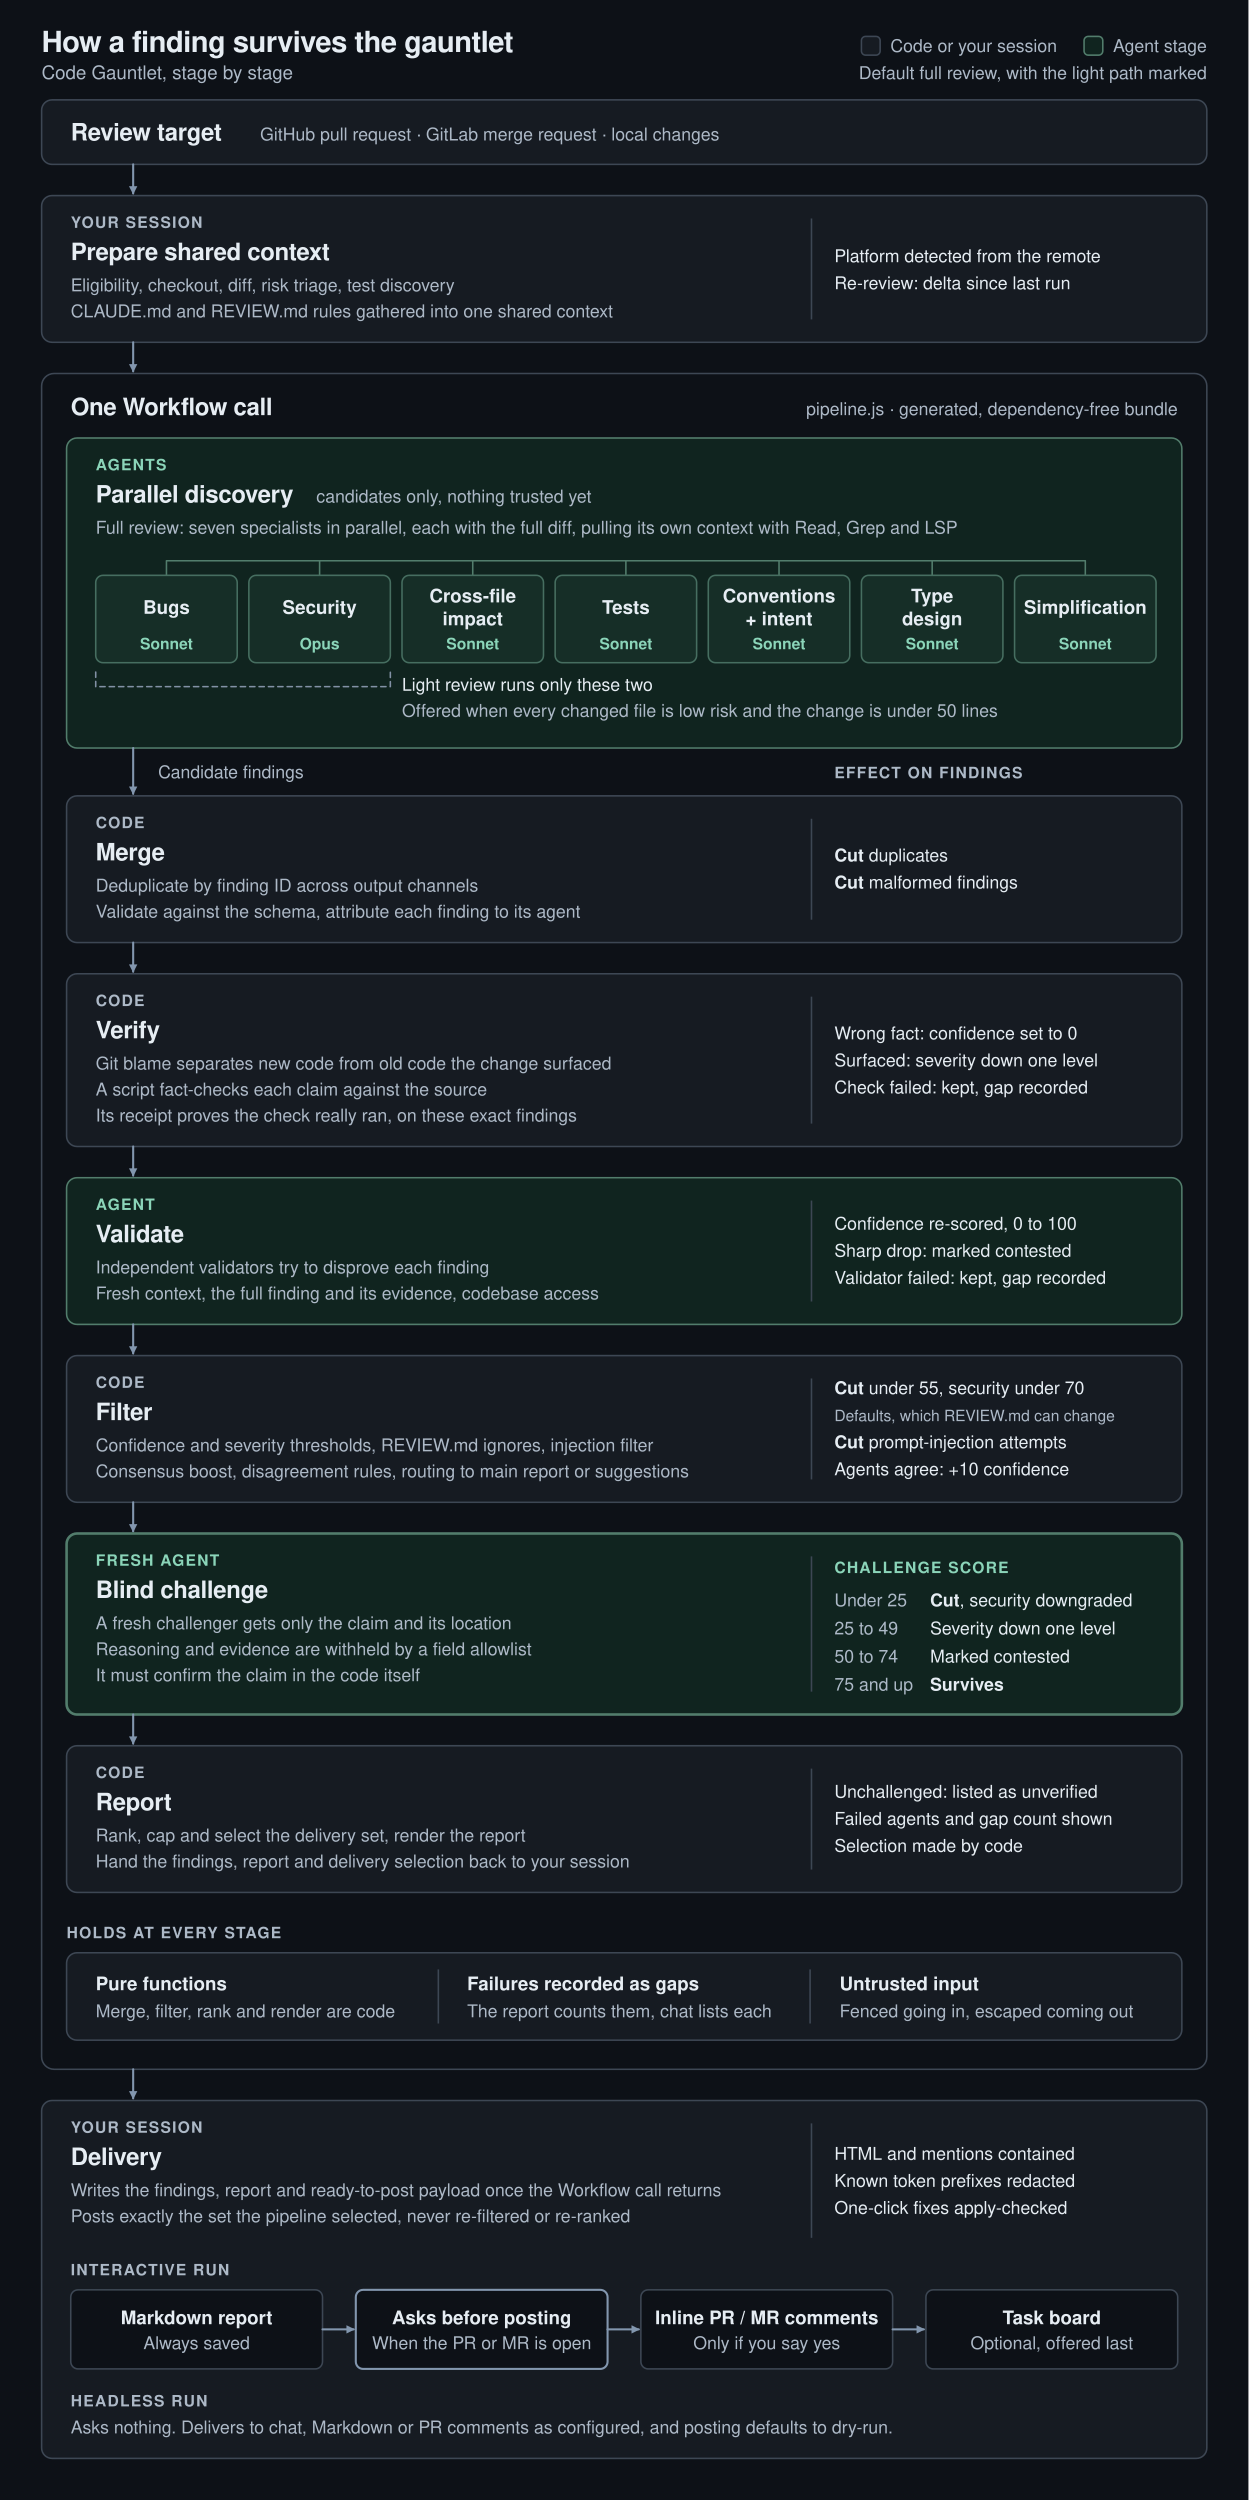
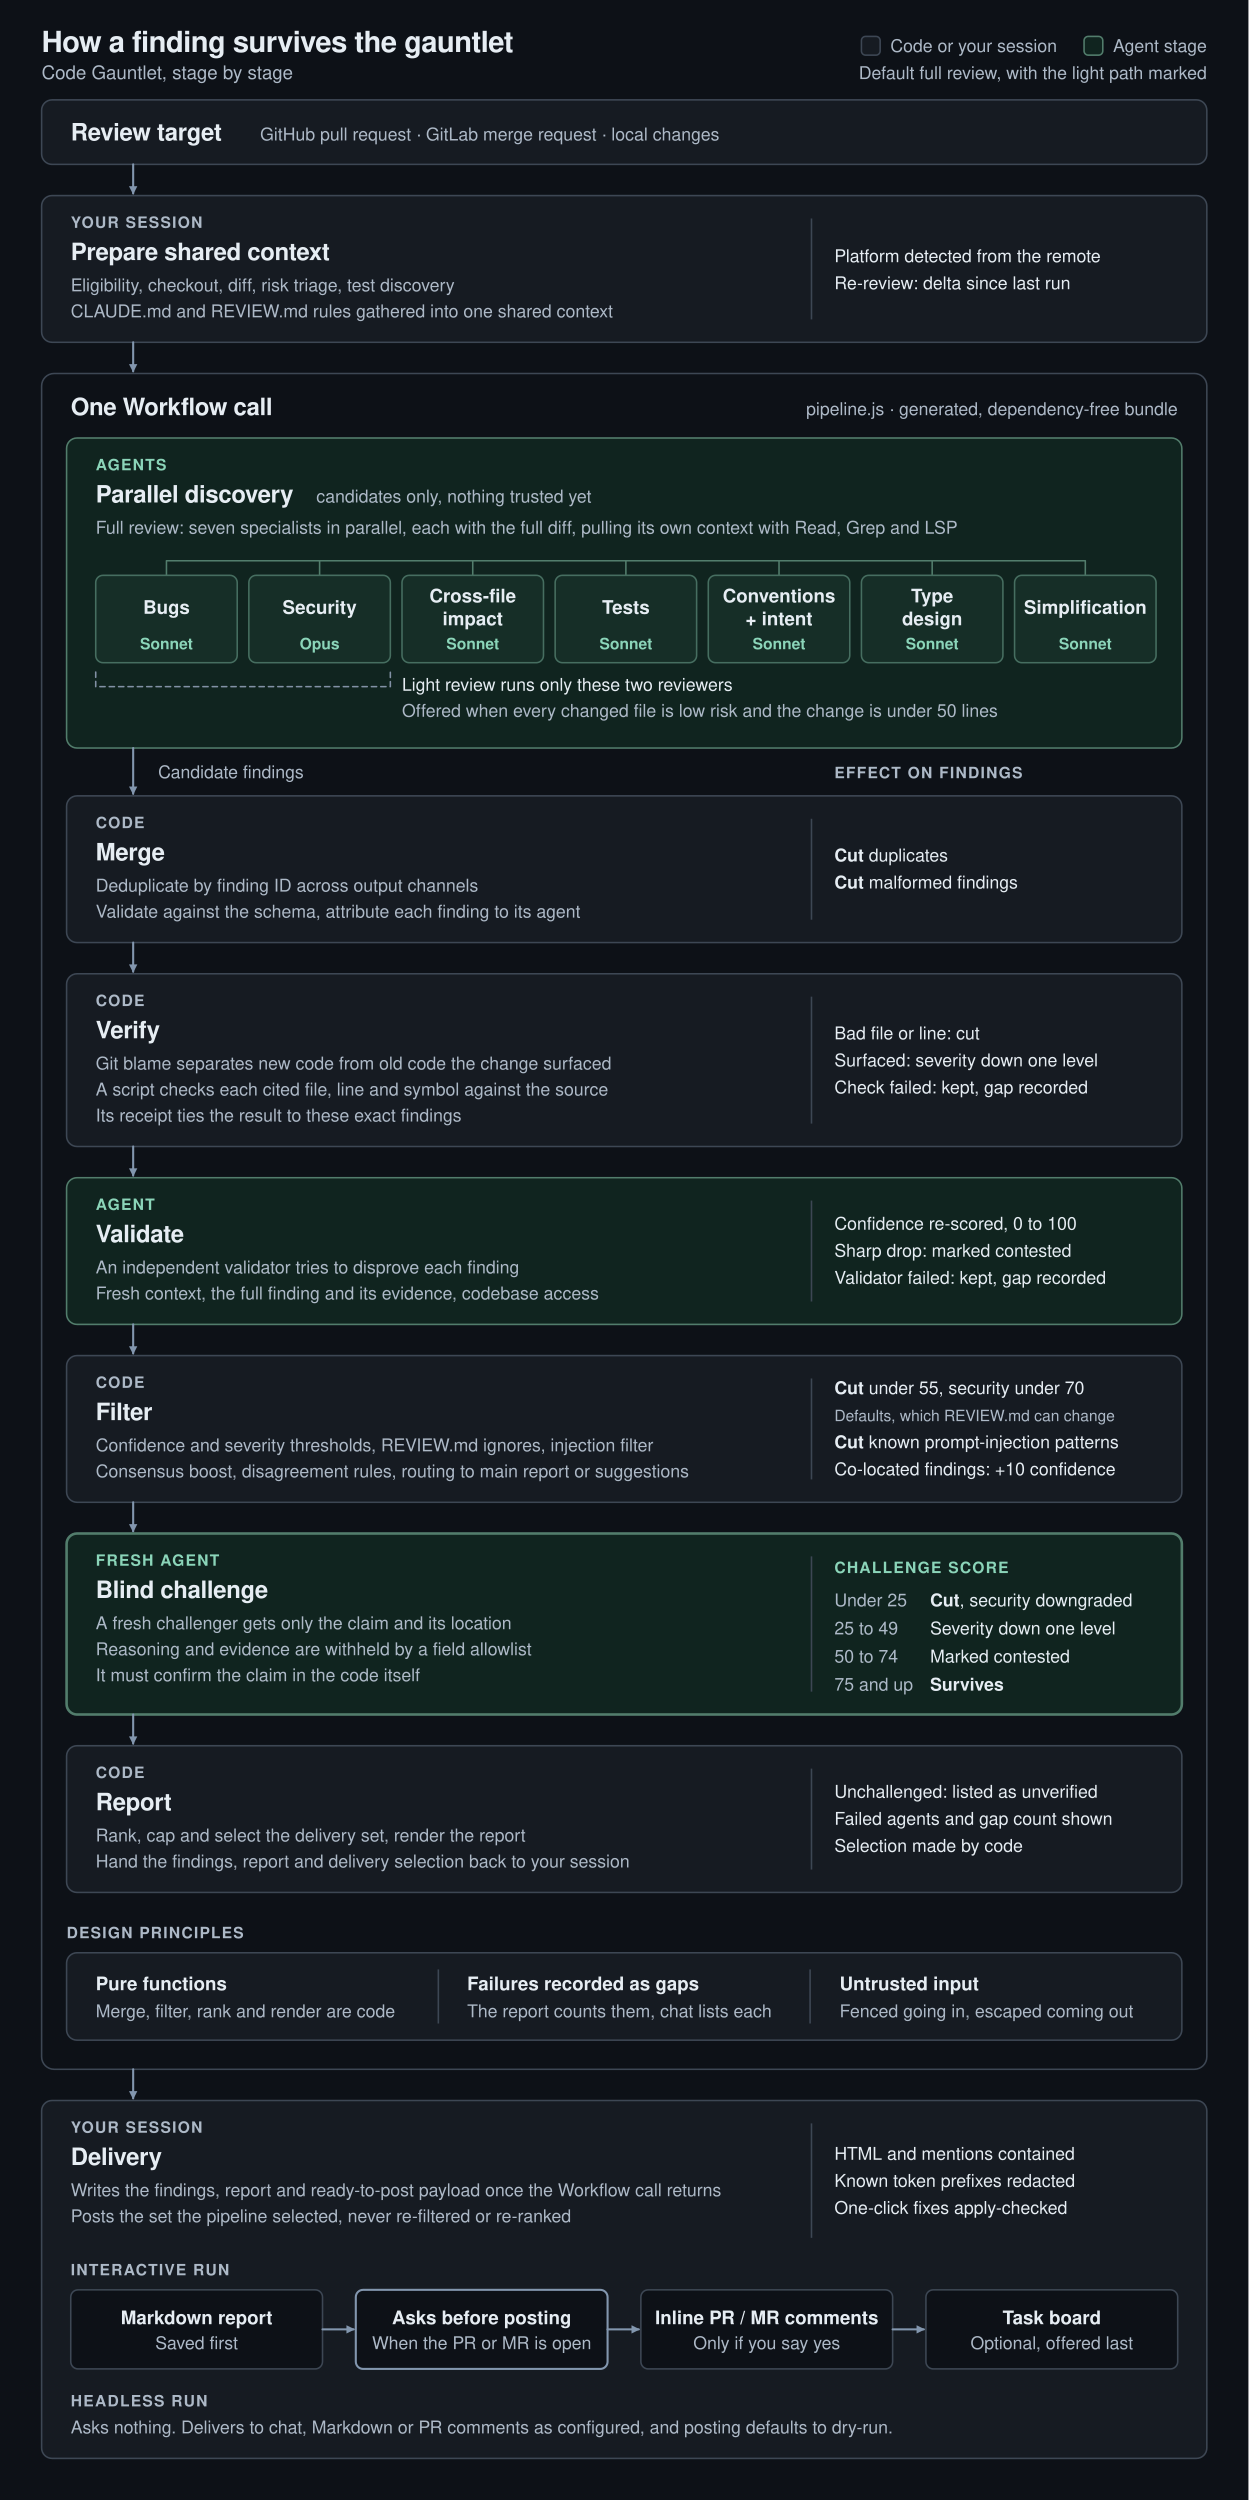
<svg xmlns="http://www.w3.org/2000/svg" viewBox="0 0 1200 2403" role="img" aria-labelledby="pipeline-title pipeline-desc">
  <defs>
    <style>
      text { font-family: -apple-system, BlinkMacSystemFont, "Segoe UI", Helvetica, Arial, sans-serif; font-size: 18px; fill: #e6edf3; }
      .page { fill: #0d1117; }
      .frame { fill: #0d1117; stroke: #3d4754; stroke-width: 1.5; }
      .panel { fill: #161b22; stroke: #3d4754; stroke-width: 1.5; }
      .node { fill: #0d1117; stroke: #3d4754; stroke-width: 1.5; }
      .ask-node { fill: #0d1117; stroke: #8296ae; stroke-width: 2; }
      .agent-node { fill: #162e27; stroke: #466e60; stroke-width: 1.5; }
      .agent-stage { fill: #10241f; stroke: #527d6c; stroke-width: 1.5; }
      .hero { stroke-width: 2.5; }
      .title { font-size: 28px; font-weight: 650; letter-spacing: -0.5px; }
      .section { font-size: 23px; font-weight: 650; letter-spacing: -0.3px; }
      .strong { font-weight: 600; }
      .reviewer { font-size: 18px; font-weight: 600; text-anchor: middle; }
      .detail { font-size: 17px; fill: #adb9c7; }
      .effect { font-size: 17px; }
      .note { font-size: 15px; fill: #adb9c7; }
      .muted { fill: #adb9c7; }
      .cut { font-weight: 650; }
      .kind { font-size: 15px; font-weight: 650; letter-spacing: 1.2px; fill: #adb9c7; }
      .agent-kind { font-size: 15px; font-weight: 650; letter-spacing: 1.2px; fill: #8bd5b9; }
      .model { font-size: 15px; font-weight: 600; text-anchor: middle; fill: #8bd5b9; }
      .mid { text-anchor: middle; }
      .end { text-anchor: end; }
      .flow { fill: none; stroke: #8296ae; stroke-width: 2; stroke-linecap: round; stroke-linejoin: round; }
      .fan { fill: none; stroke: #527d6c; stroke-width: 1.5; stroke-linecap: round; stroke-linejoin: round; }
      .light { fill: none; stroke: #8291a5; stroke-width: 1.5; stroke-dasharray: 5 4; stroke-linecap: round; stroke-linejoin: round; }
      .divider { stroke: #3d4754; stroke-width: 1.5; }
      .arrow { fill: #8296ae; }
    </style>
    <marker id="arrow" viewBox="0 0 8 8" refX="7" refY="4" markerWidth="8" markerHeight="8" markerUnits="userSpaceOnUse" orient="auto">
      <path class="arrow" d="M0 0 L8 4 L0 8 Z" />
    </marker>
  </defs>
  <rect class="page" width="1200" height="2403" />
  <text class="title" x="40" y="50">How a finding survives the gauntlet</text>
  <text class="muted" x="40" y="76">Code Gauntlet, stage by stage</text>
  <rect class="panel" x="828" y="35" width="18" height="18" rx="4" />
  <text class="detail end" x="1016" y="50">Code or your session</text>
  <rect class="agent-stage" x="1042" y="35" width="18" height="18" rx="4" />
  <text class="detail end" x="1160" y="50">Agent stage</text>
  <text class="detail end" x="1160" y="76">Default full review, with the light path marked</text>
  <rect class="panel" x="40" y="96" width="1120" height="62" rx="10" />
  <text class="section" x="68" y="135">Review target</text>
  <text class="detail" x="250" y="135">GitHub pull request  ·  GitLab merge request  ·  local changes</text>
  <path class="flow" d="M128 158 V186" marker-end="url(#arrow)" />
  <rect class="panel" x="40" y="188" width="1120" height="141" rx="10" />
  <text class="kind" x="68" y="219">YOUR SESSION</text>
  <text class="section" x="68" y="250">Prepare shared context</text>
  <text class="detail" x="68" y="280">Eligibility, checkout, diff, risk triage, test discovery</text>
  <text class="detail" x="68" y="305">CLAUDE.md and REVIEW.md rules gathered into one shared context</text>
  <line class="divider" x1="780" y1="210" x2="780" y2="307" />
  <text class="effect" x="802" y="252">Platform detected from the remote</text>
  <text class="effect" x="802" y="278">Re-review: delta since last run</text>
  <path class="flow" d="M128 329 V357" marker-end="url(#arrow)" />
  <rect class="frame" x="40" y="359" width="1120" height="1630" rx="12" />
  <text class="section" x="68" y="399">One Workflow call</text>
  <text class="detail end" x="1132" y="399">pipeline.js  ·  generated, dependency-free bundle</text>
  <rect class="agent-stage" x="64" y="421" width="1072" height="298" rx="10" />
  <text class="agent-kind" x="92" y="452">AGENTS</text>
  <text class="section" x="92" y="483">Parallel discovery</text>
  <text class="detail" x="304" y="483">candidates only, nothing trusted yet</text>
  <text class="detail" x="92" y="513">Full review: seven specialists in parallel, each with the full diff, pulling its own context with Read, Grep and LSP</text>
  <path class="fan" d="M160 553 V539 H1043.2 V553 M307.2 539 V553 M454.4 539 V553 M601.6 539 V553 M748.8 539 V553 M896 539 V553" />
  <rect class="agent-node" x="92" y="553" width="136" height="84" rx="7" />
  <text class="reviewer" x="160" y="590">Bugs</text>
  <text class="model" x="160" y="624">Sonnet</text>
  <rect class="agent-node" x="239.2" y="553" width="136" height="84" rx="7" />
  <text class="reviewer" x="307.2" y="590">Security</text>
  <text class="model" x="307.2" y="624">Opus</text>
  <rect class="agent-node" x="386.4" y="553" width="136" height="84" rx="7" />
  <text class="reviewer" x="454.4" y="579">Cross-file</text>
  <text class="reviewer" x="454.4" y="601">impact</text>
  <text class="model" x="454.4" y="624">Sonnet</text>
  <rect class="agent-node" x="533.6" y="553" width="136" height="84" rx="7" />
  <text class="reviewer" x="601.6" y="590">Tests</text>
  <text class="model" x="601.6" y="624">Sonnet</text>
  <rect class="agent-node" x="680.8" y="553" width="136" height="84" rx="7" />
  <text class="reviewer" x="748.8" y="579">Conventions</text>
  <text class="reviewer" x="748.8" y="601">+ intent</text>
  <text class="model" x="748.8" y="624">Sonnet</text>
  <rect class="agent-node" x="828" y="553" width="136" height="84" rx="7" />
  <text class="reviewer" x="896" y="579">Type</text>
  <text class="reviewer" x="896" y="601">design</text>
  <text class="model" x="896" y="624">Sonnet</text>
  <rect class="agent-node" x="975.2" y="553" width="136" height="84" rx="7" />
  <text class="reviewer" x="1043.2" y="590">Simplification</text>
  <text class="model" x="1043.2" y="624">Sonnet</text>
  <path class="light" d="M92 646 V660 H375.2 V646" />
-   <text class="effect" x="386.4" y="664">Light review runs only these two</text>
+   <text class="effect" x="386.4" y="664">Light review runs only these two reviewers</text>
  <text class="detail" x="386.4" y="689">Offered when every changed file is low risk and the change is under 50 lines</text>
  <path class="flow" d="M128 719 V763" marker-end="url(#arrow)" />
  <text class="detail" x="152" y="748">Candidate findings</text>
  <text class="kind" x="802" y="748">EFFECT ON FINDINGS</text>
  <rect class="panel" x="64" y="765" width="1072" height="141" rx="10" />
  <text class="kind" x="92" y="796">CODE</text>
  <text class="section" x="92" y="827">Merge</text>
  <text class="detail" x="92" y="857">Deduplicate by finding ID across output channels</text>
  <text class="detail" x="92" y="882">Validate against the schema, attribute each finding to its agent</text>
  <line class="divider" x1="780" y1="787" x2="780" y2="884" />
  <text class="effect" x="802" y="828">
    <tspan class="cut">Cut</tspan>  duplicates</text>
  <text class="effect" x="802" y="854">
    <tspan class="cut">Cut</tspan>  malformed findings</text>
  <path class="flow" d="M128 906 V934" marker-end="url(#arrow)" />
  <rect class="panel" x="64" y="936" width="1072" height="166" rx="10" />
  <text class="kind" x="92" y="967">CODE</text>
  <text class="section" x="92" y="998">Verify</text>
  <text class="detail" x="92" y="1028">Git blame separates new code from old code the change surfaced</text>
-   <text class="detail" x="92" y="1053">A script fact-checks each claim against the source</text>
-   <text class="detail" x="92" y="1078">Its receipt proves the check really ran, on these exact findings</text>
+   <text class="detail" x="92" y="1053">A script checks each cited file, line and symbol against the source</text>
+   <text class="detail" x="92" y="1078">Its receipt ties the result to these exact findings</text>
  <line class="divider" x1="780" y1="958" x2="780" y2="1080" />
-   <text class="effect" x="802" y="999">Wrong fact: confidence set to 0</text>
+   <text class="effect" x="802" y="999">Bad file or line: cut</text>
  <text class="effect" x="802" y="1025">Surfaced: severity down one level</text>
  <text class="effect" x="802" y="1051">Check failed: kept, gap recorded</text>
  <path class="flow" d="M128 1102 V1130" marker-end="url(#arrow)" />
  <rect class="agent-stage" x="64" y="1132" width="1072" height="141" rx="10" />
  <text class="agent-kind" x="92" y="1163">AGENT</text>
  <text class="section" x="92" y="1194">Validate</text>
-   <text class="detail" x="92" y="1224">Independent validators try to disprove each finding</text>
+   <text class="detail" x="92" y="1224">An independent validator tries to disprove each finding</text>
  <text class="detail" x="92" y="1249">Fresh context, the full finding and its evidence, codebase access</text>
  <line class="divider" x1="780" y1="1154" x2="780" y2="1251" />
  <text class="effect" x="802" y="1182">Confidence re-scored, 0 to 100</text>
  <text class="effect" x="802" y="1208">Sharp drop: marked contested</text>
  <text class="effect" x="802" y="1234">Validator failed: kept, gap recorded</text>
  <path class="flow" d="M128 1273 V1301" marker-end="url(#arrow)" />
  <rect class="panel" x="64" y="1303" width="1072" height="141" rx="10" />
  <text class="kind" x="92" y="1334">CODE</text>
  <text class="section" x="92" y="1365">Filter</text>
  <text class="detail" x="92" y="1395">Confidence and severity thresholds, REVIEW.md ignores, injection filter</text>
  <text class="detail" x="92" y="1420">Consensus boost, disagreement rules, routing to main report or suggestions</text>
  <line class="divider" x1="780" y1="1325" x2="780" y2="1422" />
  <text class="effect" x="802" y="1340">
    <tspan class="cut">Cut</tspan>  under 55, security under 70</text>
  <text class="note" x="802" y="1366">Defaults, which REVIEW.md can change</text>
  <text class="effect" x="802" y="1392">
-     <tspan class="cut">Cut</tspan>  prompt-injection attempts</text>
-   <text class="effect" x="802" y="1418">Agents agree: +10 confidence</text>
+     <tspan class="cut">Cut</tspan>  known prompt-injection patterns</text>
+   <text class="effect" x="802" y="1418">Co-located findings: +10 confidence</text>
  <path class="flow" d="M128 1444 V1472" marker-end="url(#arrow)" />
  <rect class="agent-stage hero" x="64" y="1474" width="1072" height="174" rx="10" />
  <text class="agent-kind" x="92" y="1505">FRESH AGENT</text>
  <text class="section" x="92" y="1536">Blind challenge</text>
  <text class="detail" x="92" y="1566">A fresh challenger gets only the claim and its location</text>
  <text class="detail" x="92" y="1591">Reasoning and evidence are withheld by a field allowlist</text>
  <text class="detail" x="92" y="1616">It must confirm the claim in the code itself</text>
  <line class="divider" x1="780" y1="1496" x2="780" y2="1626" />
  <text class="agent-kind" x="802" y="1512">CHALLENGE SCORE</text>
  <text class="detail" x="802" y="1544">Under 25</text>
  <text class="effect" x="894" y="1544">
    <tspan class="cut">Cut</tspan>, security downgraded</text>
  <text class="detail" x="802" y="1571">25 to 49</text>
  <text class="effect" x="894" y="1571">Severity down one level</text>
  <text class="detail" x="802" y="1598">50 to 74</text>
  <text class="effect" x="894" y="1598">Marked contested</text>
  <text class="detail" x="802" y="1625">75 and up</text>
  <text class="effect strong" x="894" y="1625">Survives</text>
  <path class="flow" d="M128 1648 V1676" marker-end="url(#arrow)" />
  <rect class="panel" x="64" y="1678" width="1072" height="141" rx="10" />
  <text class="kind" x="92" y="1709">CODE</text>
  <text class="section" x="92" y="1740">Report</text>
  <text class="detail" x="92" y="1770">Rank, cap and select the delivery set, render the report</text>
  <text class="detail" x="92" y="1795">Hand the findings, report and delivery selection back to your session</text>
  <line class="divider" x1="780" y1="1700" x2="780" y2="1797" />
  <text class="effect" x="802" y="1728">Unchallenged: listed as unverified</text>
  <text class="effect" x="802" y="1754">Failed agents and gap count shown</text>
  <text class="effect" x="802" y="1780">Selection made by code</text>
-   <text class="kind" x="64" y="1863">HOLDS AT EVERY STAGE</text>
+   <text class="kind" x="64" y="1863">DESIGN PRINCIPLES</text>
  <rect class="panel" x="64" y="1877" width="1072" height="84" rx="10" />
  <text class="strong" x="92" y="1913">Pure functions</text>
  <text class="detail" x="92" y="1939">Merge, filter, rank and render are code</text>
  <line class="divider" x1="421.333" y1="1893" x2="421.333" y2="1945" />
  <text class="strong" x="449" y="1913">Failures recorded as gaps</text>
  <text class="detail" x="449" y="1939">The report counts them, chat lists each</text>
  <line class="divider" x1="778.667" y1="1893" x2="778.667" y2="1945" />
  <text class="strong" x="807" y="1913">Untrusted input</text>
  <text class="detail" x="807" y="1939">Fenced going in, escaped coming out</text>
  <path class="flow" d="M128 1989 V2017" marker-end="url(#arrow)" />
  <rect class="panel" x="40" y="2019" width="1120" height="344" rx="10" />
  <text class="kind" x="68" y="2050">YOUR SESSION</text>
  <text class="section" x="68" y="2081">Delivery</text>
  <text class="detail" x="68" y="2111">Writes the findings, report and ready-to-post payload once the Workflow call returns</text>
-   <text class="detail" x="68" y="2136">Posts exactly the set the pipeline selected, never re-filtered or re-ranked</text>
+   <text class="detail" x="68" y="2136">Posts the set the pipeline selected, never re-filtered or re-ranked</text>
  <line class="divider" x1="780" y1="2041" x2="780" y2="2151" />
  <text class="effect" x="802" y="2076">HTML and mentions contained</text>
  <text class="effect" x="802" y="2102">Known token prefixes redacted</text>
  <text class="effect" x="802" y="2128">One-click fixes apply-checked</text>
  <text class="kind" x="68" y="2187">INTERACTIVE RUN</text>
  <rect class="node" x="68" y="2201" width="242" height="76" rx="7" />
  <text class="reviewer" x="189" y="2234">Markdown report</text>
-   <text class="detail mid" x="189" y="2258">Always saved</text>
+   <text class="detail mid" x="189" y="2258">Saved first</text>
  <path class="flow" d="M310 2239 H340" marker-end="url(#arrow)" />
  <rect class="ask-node" x="342" y="2201" width="242" height="76" rx="7" />
  <text class="reviewer" x="463" y="2234">Asks before posting</text>
  <text class="detail mid" x="463" y="2258">When the PR or MR is open</text>
  <path class="flow" d="M584 2239 H614" marker-end="url(#arrow)" />
  <rect class="node" x="616" y="2201" width="242" height="76" rx="7" />
  <text class="reviewer" x="737" y="2234">Inline PR / MR comments</text>
  <text class="detail mid" x="737" y="2258">Only if you say yes</text>
  <path class="flow" d="M858 2239 H888" marker-end="url(#arrow)" />
  <rect class="node" x="890" y="2201" width="242" height="76" rx="7" />
  <text class="reviewer" x="1011" y="2234">Task board</text>
  <text class="detail mid" x="1011" y="2258">Optional, offered last</text>
  <text class="kind" x="68" y="2313">HEADLESS RUN</text>
  <text class="detail" x="68" y="2339">Asks nothing. Delivers to chat, Markdown or PR comments as configured, and posting defaults to dry-run.</text>
</svg>
